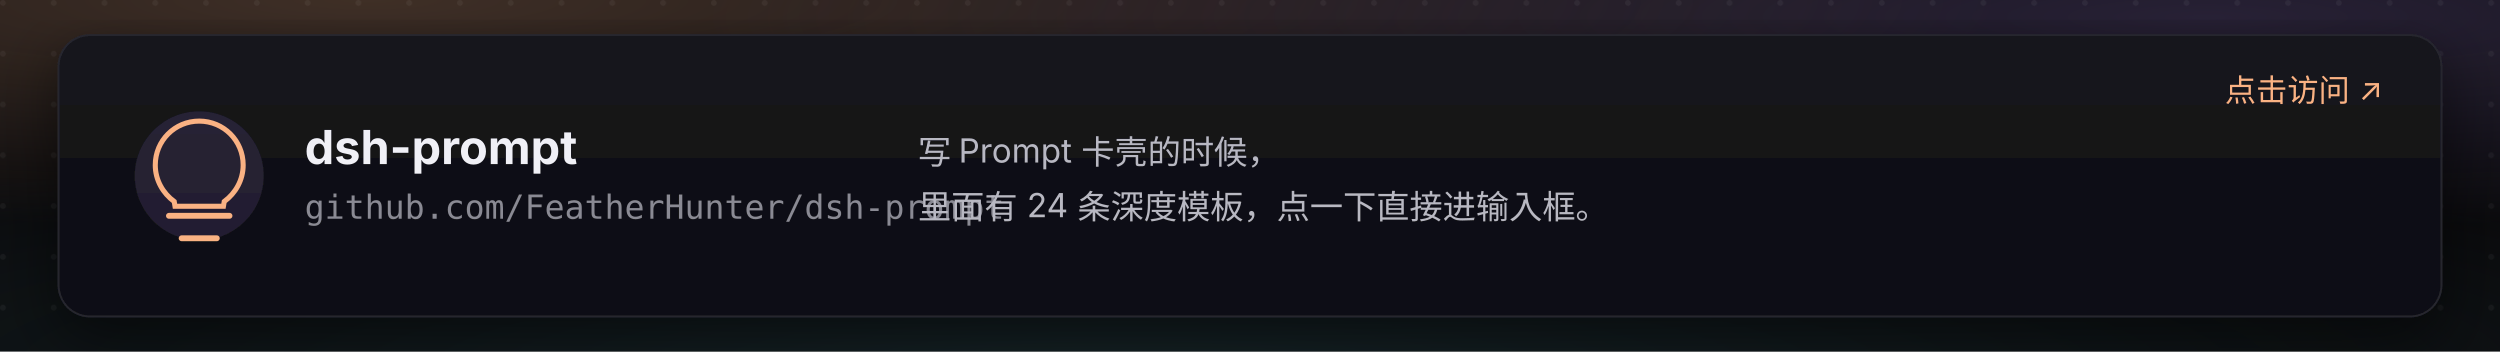
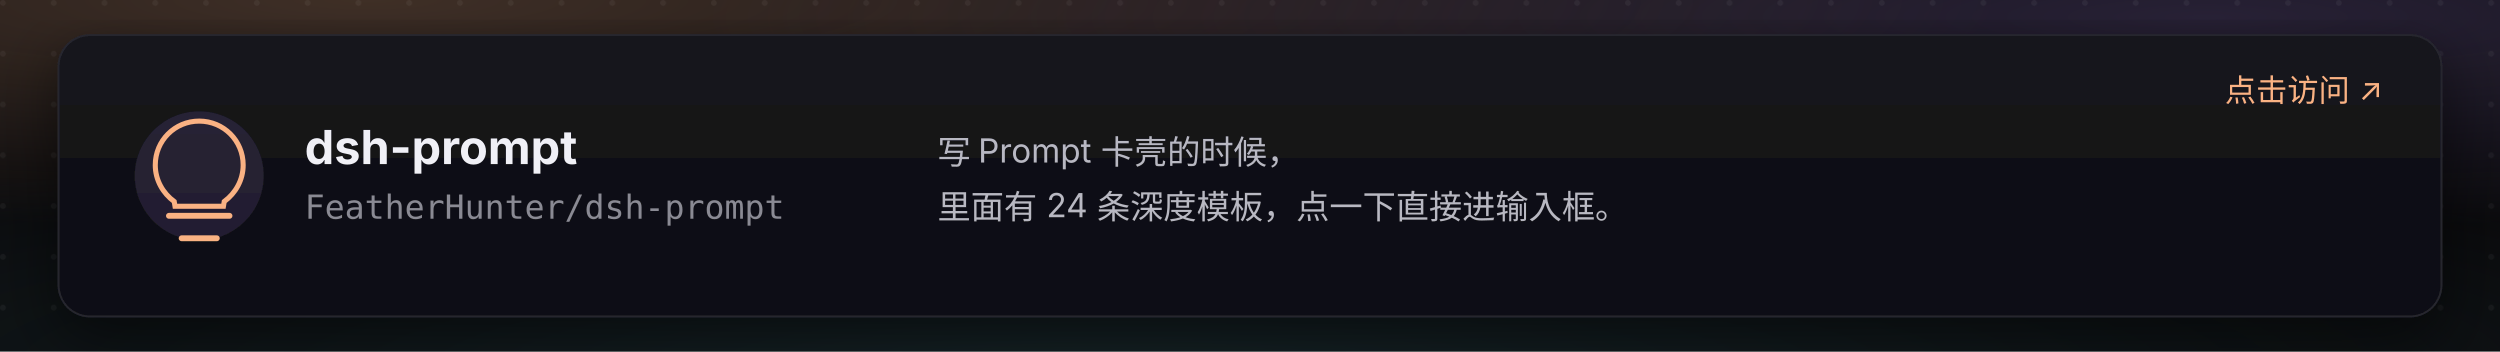
<svg xmlns="http://www.w3.org/2000/svg" width="1280" height="180" viewBox="0 0 1280 180">
  <defs>
    <radialGradient id="hO" cx="15%" cy="0%" r="65%">
      <stop offset="0%" stop-color="#FAB283" stop-opacity="0.22" />
      <stop offset="100%" stop-color="#FAB283" stop-opacity="0" />
    </radialGradient>
    <radialGradient id="hV" cx="88%" cy="5%" r="60%">
      <stop offset="0%" stop-color="#9D7CD8" stop-opacity="0.20" />
      <stop offset="100%" stop-color="#9D7CD8" stop-opacity="0" />
    </radialGradient>
    <radialGradient id="hT" cx="45%" cy="105%" r="70%">
      <stop offset="0%" stop-color="#56B6C2" stop-opacity="0.14" />
      <stop offset="100%" stop-color="#56B6C2" stop-opacity="0" />
    </radialGradient>
    <linearGradient id="cardG" x1="0" y1="0" x2="0" y2="1">
      <stop offset="0%" stop-color="#15151c" />
      <stop offset="100%" stop-color="#0d0d12" />
    </linearGradient>
    <filter id="glow" x="-30%" y="-30%" width="160%" height="160%">
      <feDropShadow dx="0" dy="10" stdDeviation="16" flood-color="#000" flood-opacity="0.55" />
    </filter>
    <pattern id="dots" width="26" height="26" patternUnits="userSpaceOnUse">
      <circle cx="1.5" cy="1.5" r="1.5" fill="#ffffff" opacity="0.05" />
    </pattern>
  </defs>
  <rect width="100%" height="100%" fill="#0a0a0c" />
  <rect width="100%" height="100%" fill="url(#hO)" />
  <rect width="100%" height="100%" fill="url(#hV)" />
  <rect width="100%" height="100%" fill="url(#hT)" />
  <rect width="100%" height="100%" fill="url(#dots)" />
  <g filter="url(#glow)">
    <rect x="30" y="18" width="1220" height="144" rx="16" fill="url(#cardG)" stroke="#26262f" />
    <circle cx="102" cy="90" r="33" fill="#9D7CD8" opacity="0.14" />
    <path d="M102 62c-12.5 0-22.5 10-22.5 22.5 0 7.7 3.9 14.4 9.7 18.7l.4 2.4h24.8l.4-2.4c5.8-4.3 9.7-11 9.7-18.7 0-12.5-10-22.5-22.5-22.5z" fill="none" stroke="#FAB283" stroke-width="2.6" />
    <path d="M86.5 110.5h31" stroke="#FAB283" stroke-width="3" stroke-linecap="round" />
    <path d="M93 122h18" stroke="#FAB283" stroke-width="3" stroke-linecap="round" />
    <text x="156" y="84" font-family="-apple-system,Segoe UI,Microsoft YaHei,PingFang SC,sans-serif" font-size="24" font-weight="700" fill="#f0f0f6">dsh-prompt</text>
-     <text x="156" y="112" font-family="'JetBrains Mono',ui-monospace,SFMono-Regular,Menlo,Consolas,monospace" font-size="17" fill="#8a8a94">github.com/FeatherHunter/dsh-prompt</text>
-     <text x="470" y="84" font-family="-apple-system,Segoe UI,Microsoft YaHei,PingFang SC,sans-serif" font-size="17" fill="#b8b8c2">写 Prompt 卡壳的时候，</text>
-     <text x="470" y="112" font-family="-apple-system,Segoe UI,Microsoft YaHei,PingFang SC,sans-serif" font-size="17" fill="#b8b8c2">里面有 24 条深度模板，点一下直接进输入框。</text>
+     <text x="156" y="112" font-family="'JetBrains Mono',ui-monospace,SFMono-Regular,Menlo,Consolas,monospace" font-size="17" fill="#8a8a94">FeatherHunter/dsh-prompt</text>
+     <text x="480" y="84" font-family="-apple-system,Segoe UI,Microsoft YaHei,PingFang SC,sans-serif" font-size="17" fill="#b8b8c2">写 Prompt 卡壳的时候，</text>
+     <text x="480" y="112" font-family="-apple-system,Segoe UI,Microsoft YaHei,PingFang SC,sans-serif" font-size="17" fill="#b8b8c2">里面有 24 条深度模板，点一下直接进输入框。</text>
    <text x="1220" y="52" text-anchor="end" font-family="-apple-system,Segoe UI,Microsoft YaHei,PingFang SC,sans-serif" font-size="16" fill="#FAB283">点击访问 ↗</text>
  </g>
</svg>
